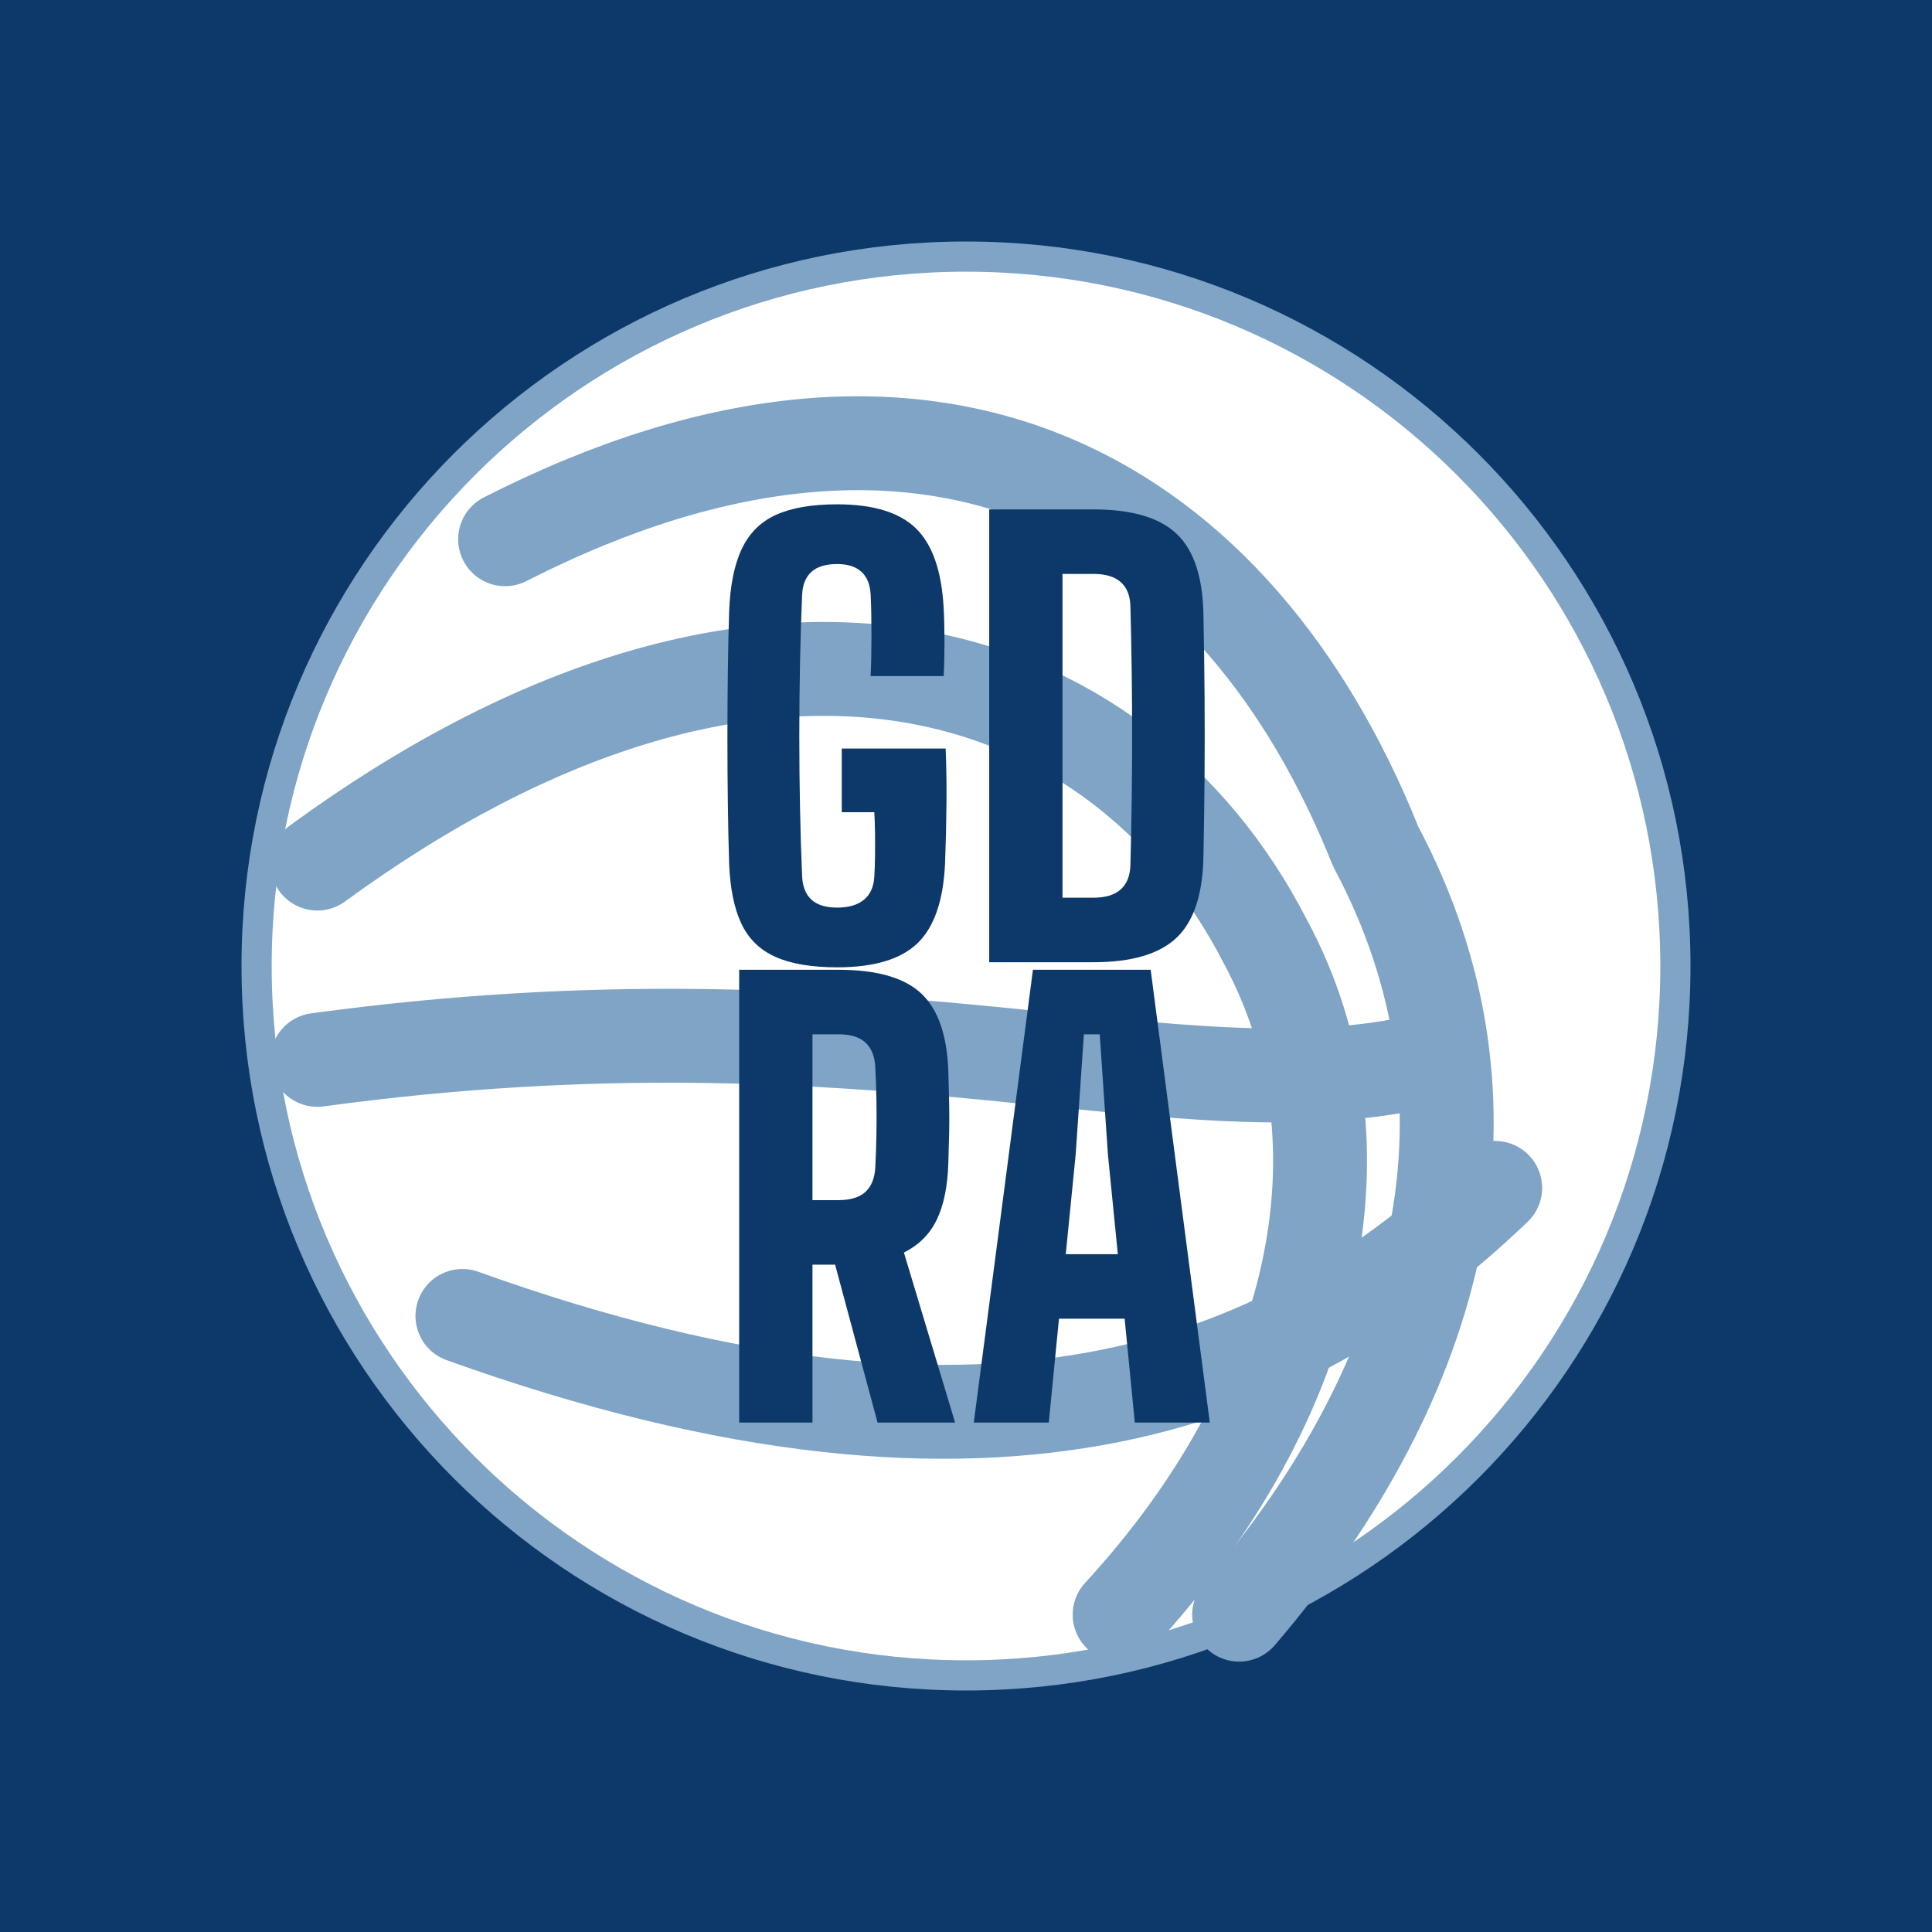
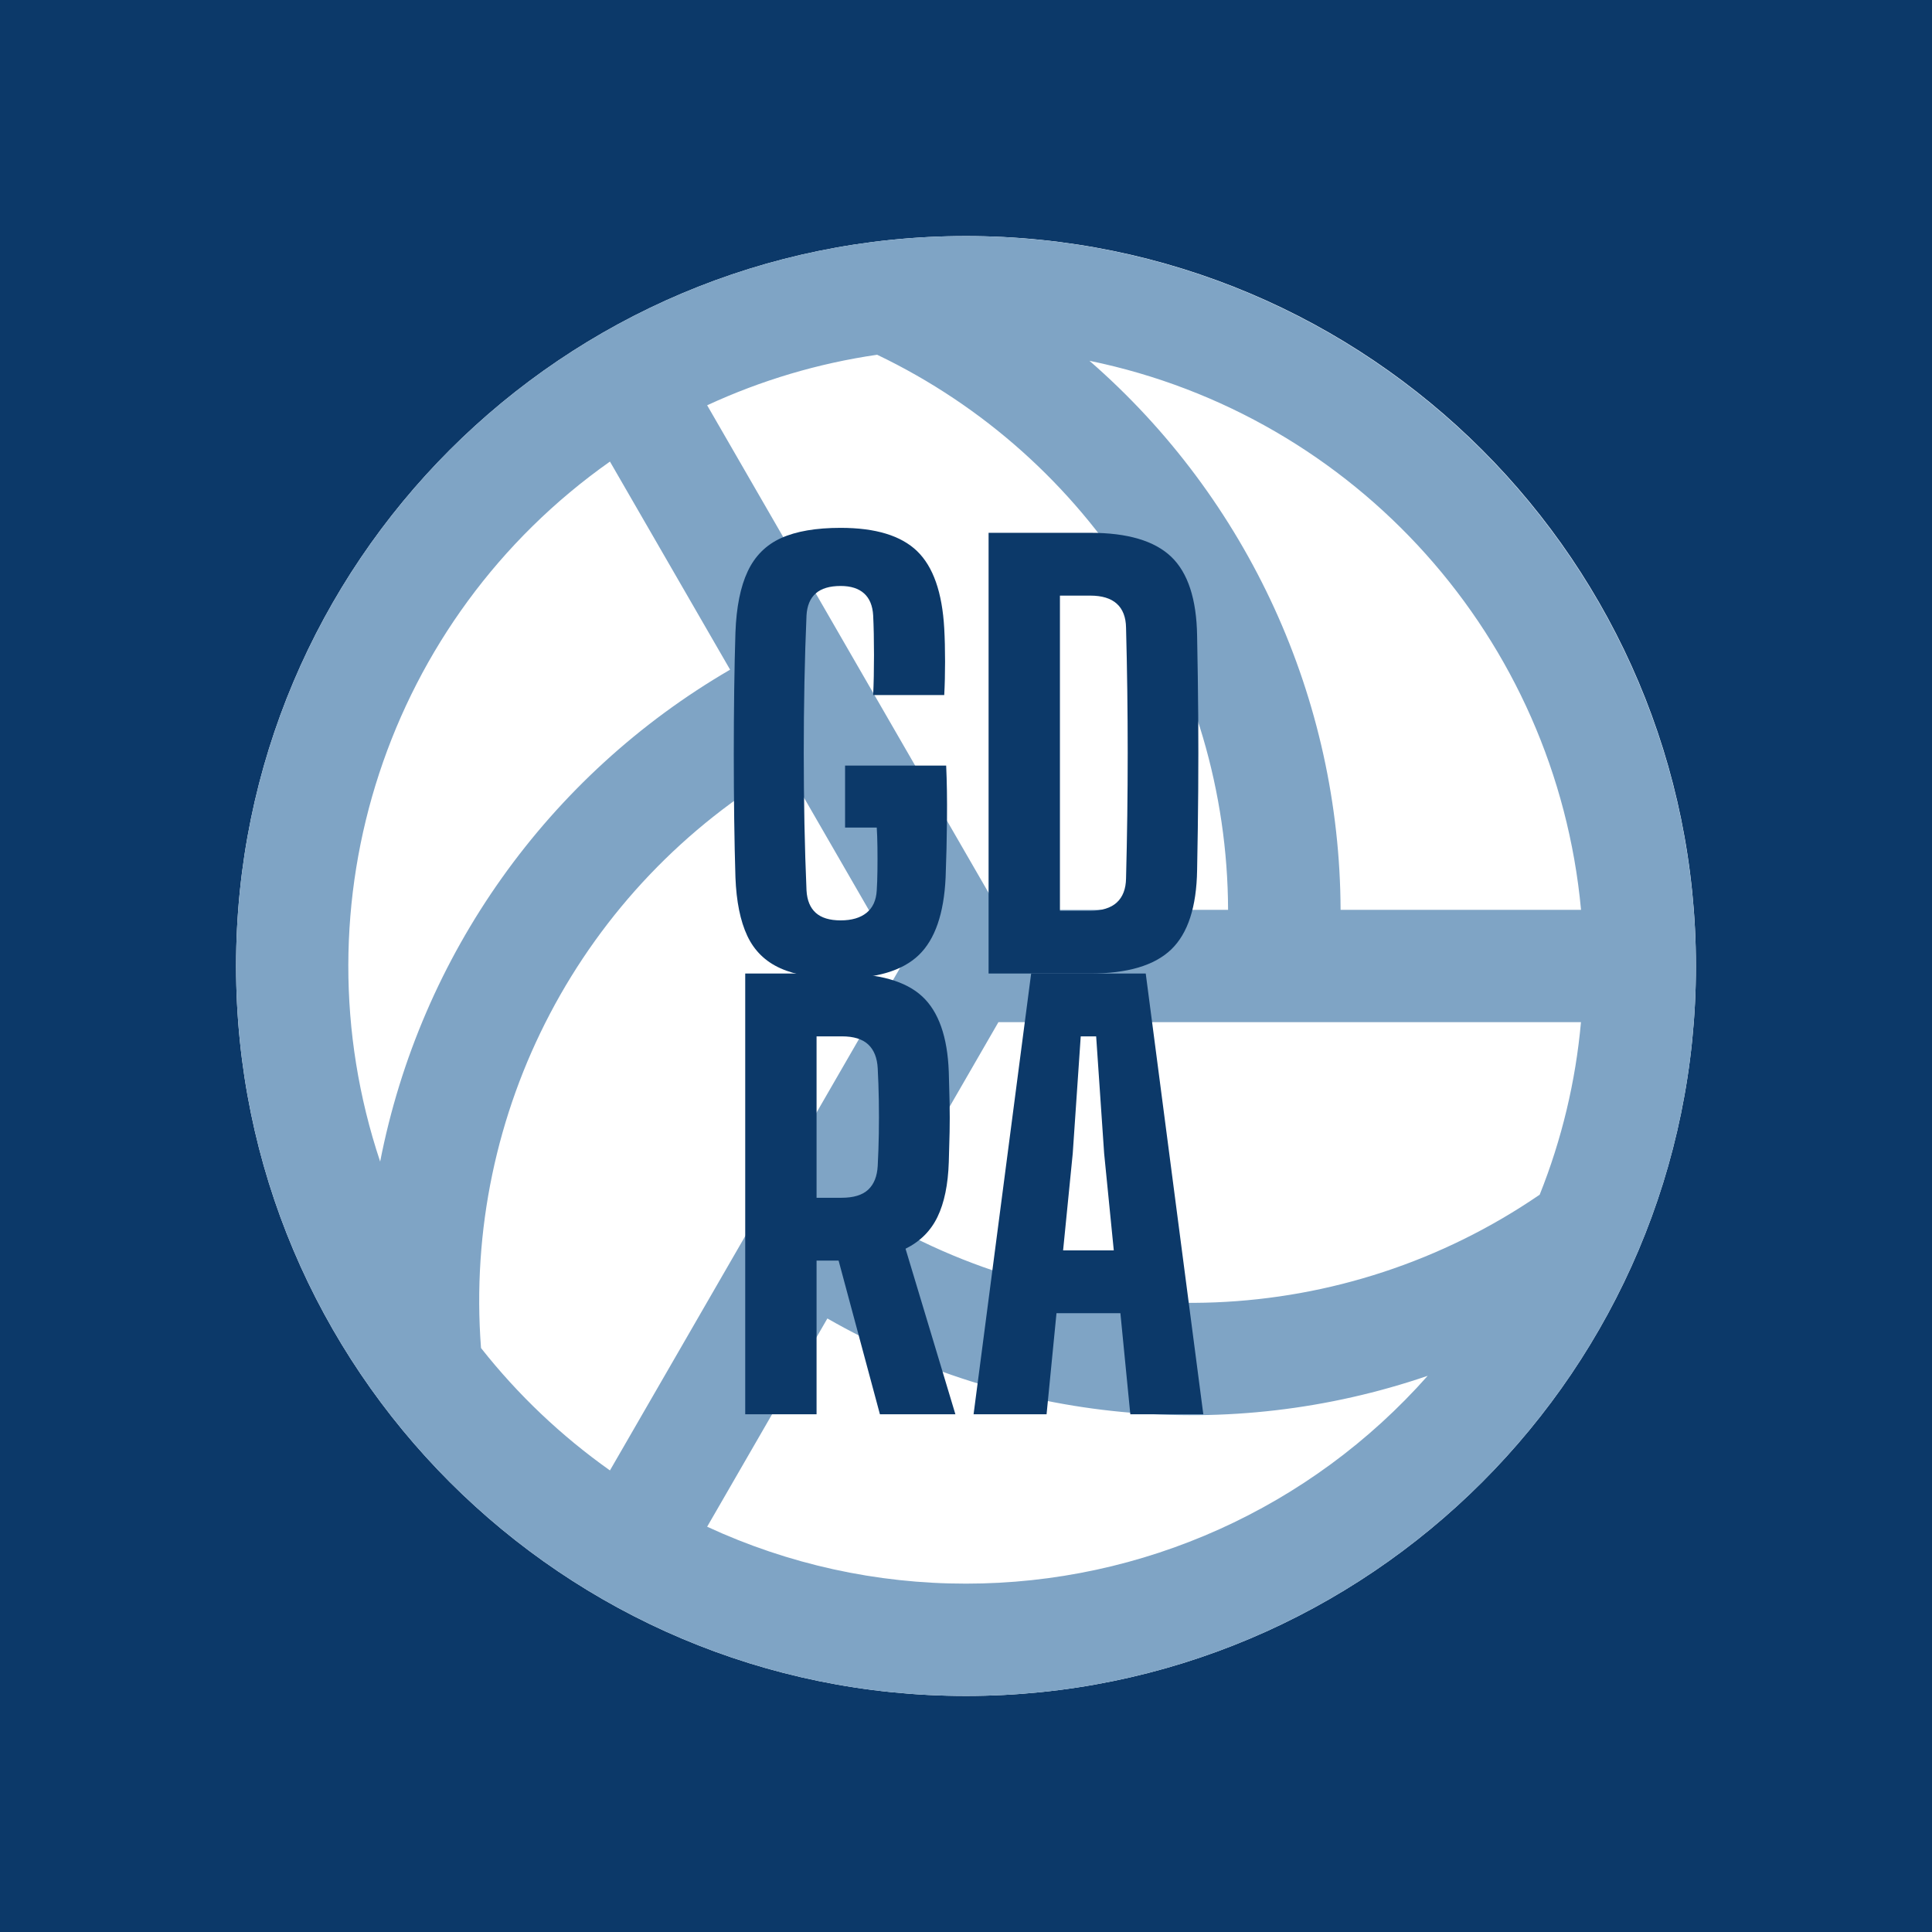
<svg xmlns="http://www.w3.org/2000/svg" viewBox="0 0 512 512" role="img" aria-label="GD RA volleyball">
  <rect width="512" height="512" fill="#0c3969" />
-   <g transform="translate(256 256)">
-     <clipPath id="ball">
-       <circle r="190" />
-     </clipPath>
-     <circle r="190" fill="#ffffff" />
-     <g clip-path="url(#ball)" fill="none" stroke="#7fa4c5" stroke-width="22" stroke-linecap="round" stroke-linejoin="round" transform="scale(1.13095)">
-       <path d="M-152 -24 C-48 -100 36 -72 70 -6 C96 42 82 102 36 152" />
-       <path d="M-108 -100 C-6 -152 64 -108 96 -28 C128 32 112 96 64 152" />
-       <path d="M-152 22 C-20 4 50 36 108 22" />
-       <path d="M-118 82 C10 128 78 96 124 52" />
+   <g transform="translate(256 256) scale(1.86) translate(-128 -128)">
+     <circle cx="128" cy="128" r="104" fill="#ffffff" />
+     <g fill="#7fa4c5">
+       <path d="M128,24A104,104,0,1,0,232,128,104.11,104.11,0,0,0,128,24Zm81.74,136.58a88,88,0,0,1-93.49,3.78L132.62,136h83A87.16,87.16,0,0,1,209.74,160.58ZM91.12,48.11a87.57,87.57,0,0,1,24.22-7.2,88,88,0,0,1,50,79.09H132.62ZM215.63,120H181.37a104.18,104.18,0,0,0-35.78-78.23A88.18,88.18,0,0,1,215.63,120ZM77.27,56.13,94.39,85.78a104.14,104.14,0,0,0-49.86,70.09A87.95,87.95,0,0,1,77.27,56.13ZM58.9,182.43a88,88,0,0,1,43.49-82.79L118.76,128,77.27,199.87A88.62,88.62,0,0,1,58.9,182.43ZM128,216a87.5,87.5,0,0,1-36.88-8.11l17.13-29.67a104.23,104.23,0,0,0,85.53,8.17A87.81,87.81,0,0,1,128,216Z" />
    </g>
-     <circle r="188" fill="none" stroke="#7fa4c5" stroke-width="8" />
  </g>
  <g fill="#0c3969">
-     <path d="M463 -18Q327 -18 244.5 19.0Q162 56 124.0 137.0Q86 218 81 349Q78 446 76.5 561.0Q75 676 75.0 795.5Q75 915 76.5 1029.0Q78 1143 81 1238Q86 1376 125.5 1460.0Q165 1544 247.0 1581.0Q329 1618 463 1618Q653 1618 740.5 1533.5Q828 1449 839 1253Q842 1199 842.0 1132.5Q842 1066 839 1011H581Q584 1074 584.0 1156.0Q584 1238 581 1300Q578 1353 548.0 1380.0Q518 1407 463 1407Q403 1407 372.5 1380.0Q342 1353 339 1300Q334 1185 331.5 1058.0Q329 931 329.0 800.5Q329 670 331.5 543.5Q334 417 339 302Q342 248 372.5 220.5Q403 193 463 193Q523 193 557.0 220.5Q591 248 594 302Q596 333 596.5 374.5Q597 416 596.5 458.0Q596 500 594 530H479V755H846Q850 668 849.0 560.5Q848 453 844 349Q835 152 746.5 67.0Q658 -18 463 -18Z" transform="translate(187.150 255.00) scale(0.075 -0.075)" />
-     <path d="M86 0V1600H455Q658 1600 749.0 1513.0Q840 1426 843 1226Q846 1074 847.0 937.5Q848 801 847.0 664.5Q846 528 843 376Q840 175 749.0 87.5Q658 0 454 0ZM345 228H454Q519 228 551.5 258.0Q584 288 585 345Q588 460 589.5 573.5Q591 687 591.0 801.0Q591 915 589.5 1029.0Q588 1143 585 1256Q584 1313 551.5 1342.5Q519 1372 455 1372H345Z" transform="translate(255.700 255.00) scale(0.075 -0.075)" />
-     <path d="M86 0V1600H437Q639 1600 728.5 1517.0Q818 1434 825 1243Q827 1179 828.0 1127.5Q829 1076 828.0 1025.5Q827 975 825 915Q821 793 784.0 716.5Q747 640 668 601L849 0H575L425 558H345V0ZM345 786H436Q501 786 532.5 815.5Q564 845 567 902Q570 958 571.0 1018.5Q572 1079 571.0 1139.5Q570 1200 567 1256Q564 1313 532.5 1342.5Q501 1372 437 1372H345Z" transform="translate(189.438 377.00) scale(0.075 -0.075)" />
-     <path d="M26 0 235 1600H651L860 0H595L559 367H327L291 0ZM351 595H535L500 947L471 1372H415L386 947Z" transform="translate(256.113 377.00) scale(0.075 -0.075)" />
+     <path d="M463 -18Q327 -18 244.5 19.0Q162 56 124.0 137.0Q86 218 81 349Q78 446 76.5 561.0Q75 676 75.0 795.5Q75 915 76.5 1029.0Q78 1143 81 1238Q86 1376 125.5 1460.0Q165 1544 247.0 1581.0Q329 1618 463 1618Q653 1618 740.5 1533.5Q828 1449 839 1253Q842 1199 842.0 1132.5Q842 1066 839 1011H581Q584 1074 584.0 1156.0Q584 1238 581 1300Q578 1353 548.0 1380.0Q518 1407 463 1407Q403 1407 372.5 1380.0Q342 1353 339 1300Q334 1185 331.5 1058.0Q329 931 329.0 800.5Q329 670 331.5 543.5Q334 417 339 302Q342 248 372.5 220.5Q403 193 463 193Q523 193 557.0 220.5Q591 248 594 302Q596 333 596.5 374.5Q597 416 596.5 458.0Q596 500 594 530H479V755H846Q850 668 849.0 560.5Q848 453 844 349Q835 152 746.5 67.0Q658 -18 463 -18Z" transform="translate(188.986 258.00) scale(0.073 -0.073)" />
+     <path d="M86 0V1600H455Q658 1600 749.0 1513.0Q840 1426 843 1226Q846 1074 847.0 937.5Q848 801 847.0 664.5Q846 528 843 376Q840 175 749.0 87.5Q658 0 454 0ZM345 228H454Q519 228 551.5 258.0Q584 288 585 345Q588 460 589.5 573.5Q591 687 591.0 801.0Q591 915 589.5 1029.0Q588 1143 585 1256Q584 1313 551.5 1342.5Q519 1372 455 1372H345Z" transform="translate(255.708 258.00) scale(0.073 -0.073)" />
+     <path d="M86 0V1600H437Q639 1600 728.5 1517.0Q818 1434 825 1243Q827 1179 828.0 1127.5Q829 1076 828.0 1025.5Q827 975 825 915Q821 793 784.0 716.5Q747 640 668 601L849 0H575L425 558H345V0ZM345 786H436Q501 786 532.5 815.5Q564 845 567 902Q570 958 571.0 1018.5Q572 1079 571.0 1139.5Q570 1200 567 1256Q564 1313 532.5 1342.5Q501 1372 437 1372H345Z" transform="translate(191.213 374.80) scale(0.073 -0.073)" />
+     <path d="M26 0 235 1600H651L860 0H595L559 367H327L291 0ZM351 595H535L500 947L471 1372H415L386 947Z" transform="translate(256.110 374.80) scale(0.073 -0.073)" />
  </g>
</svg>
